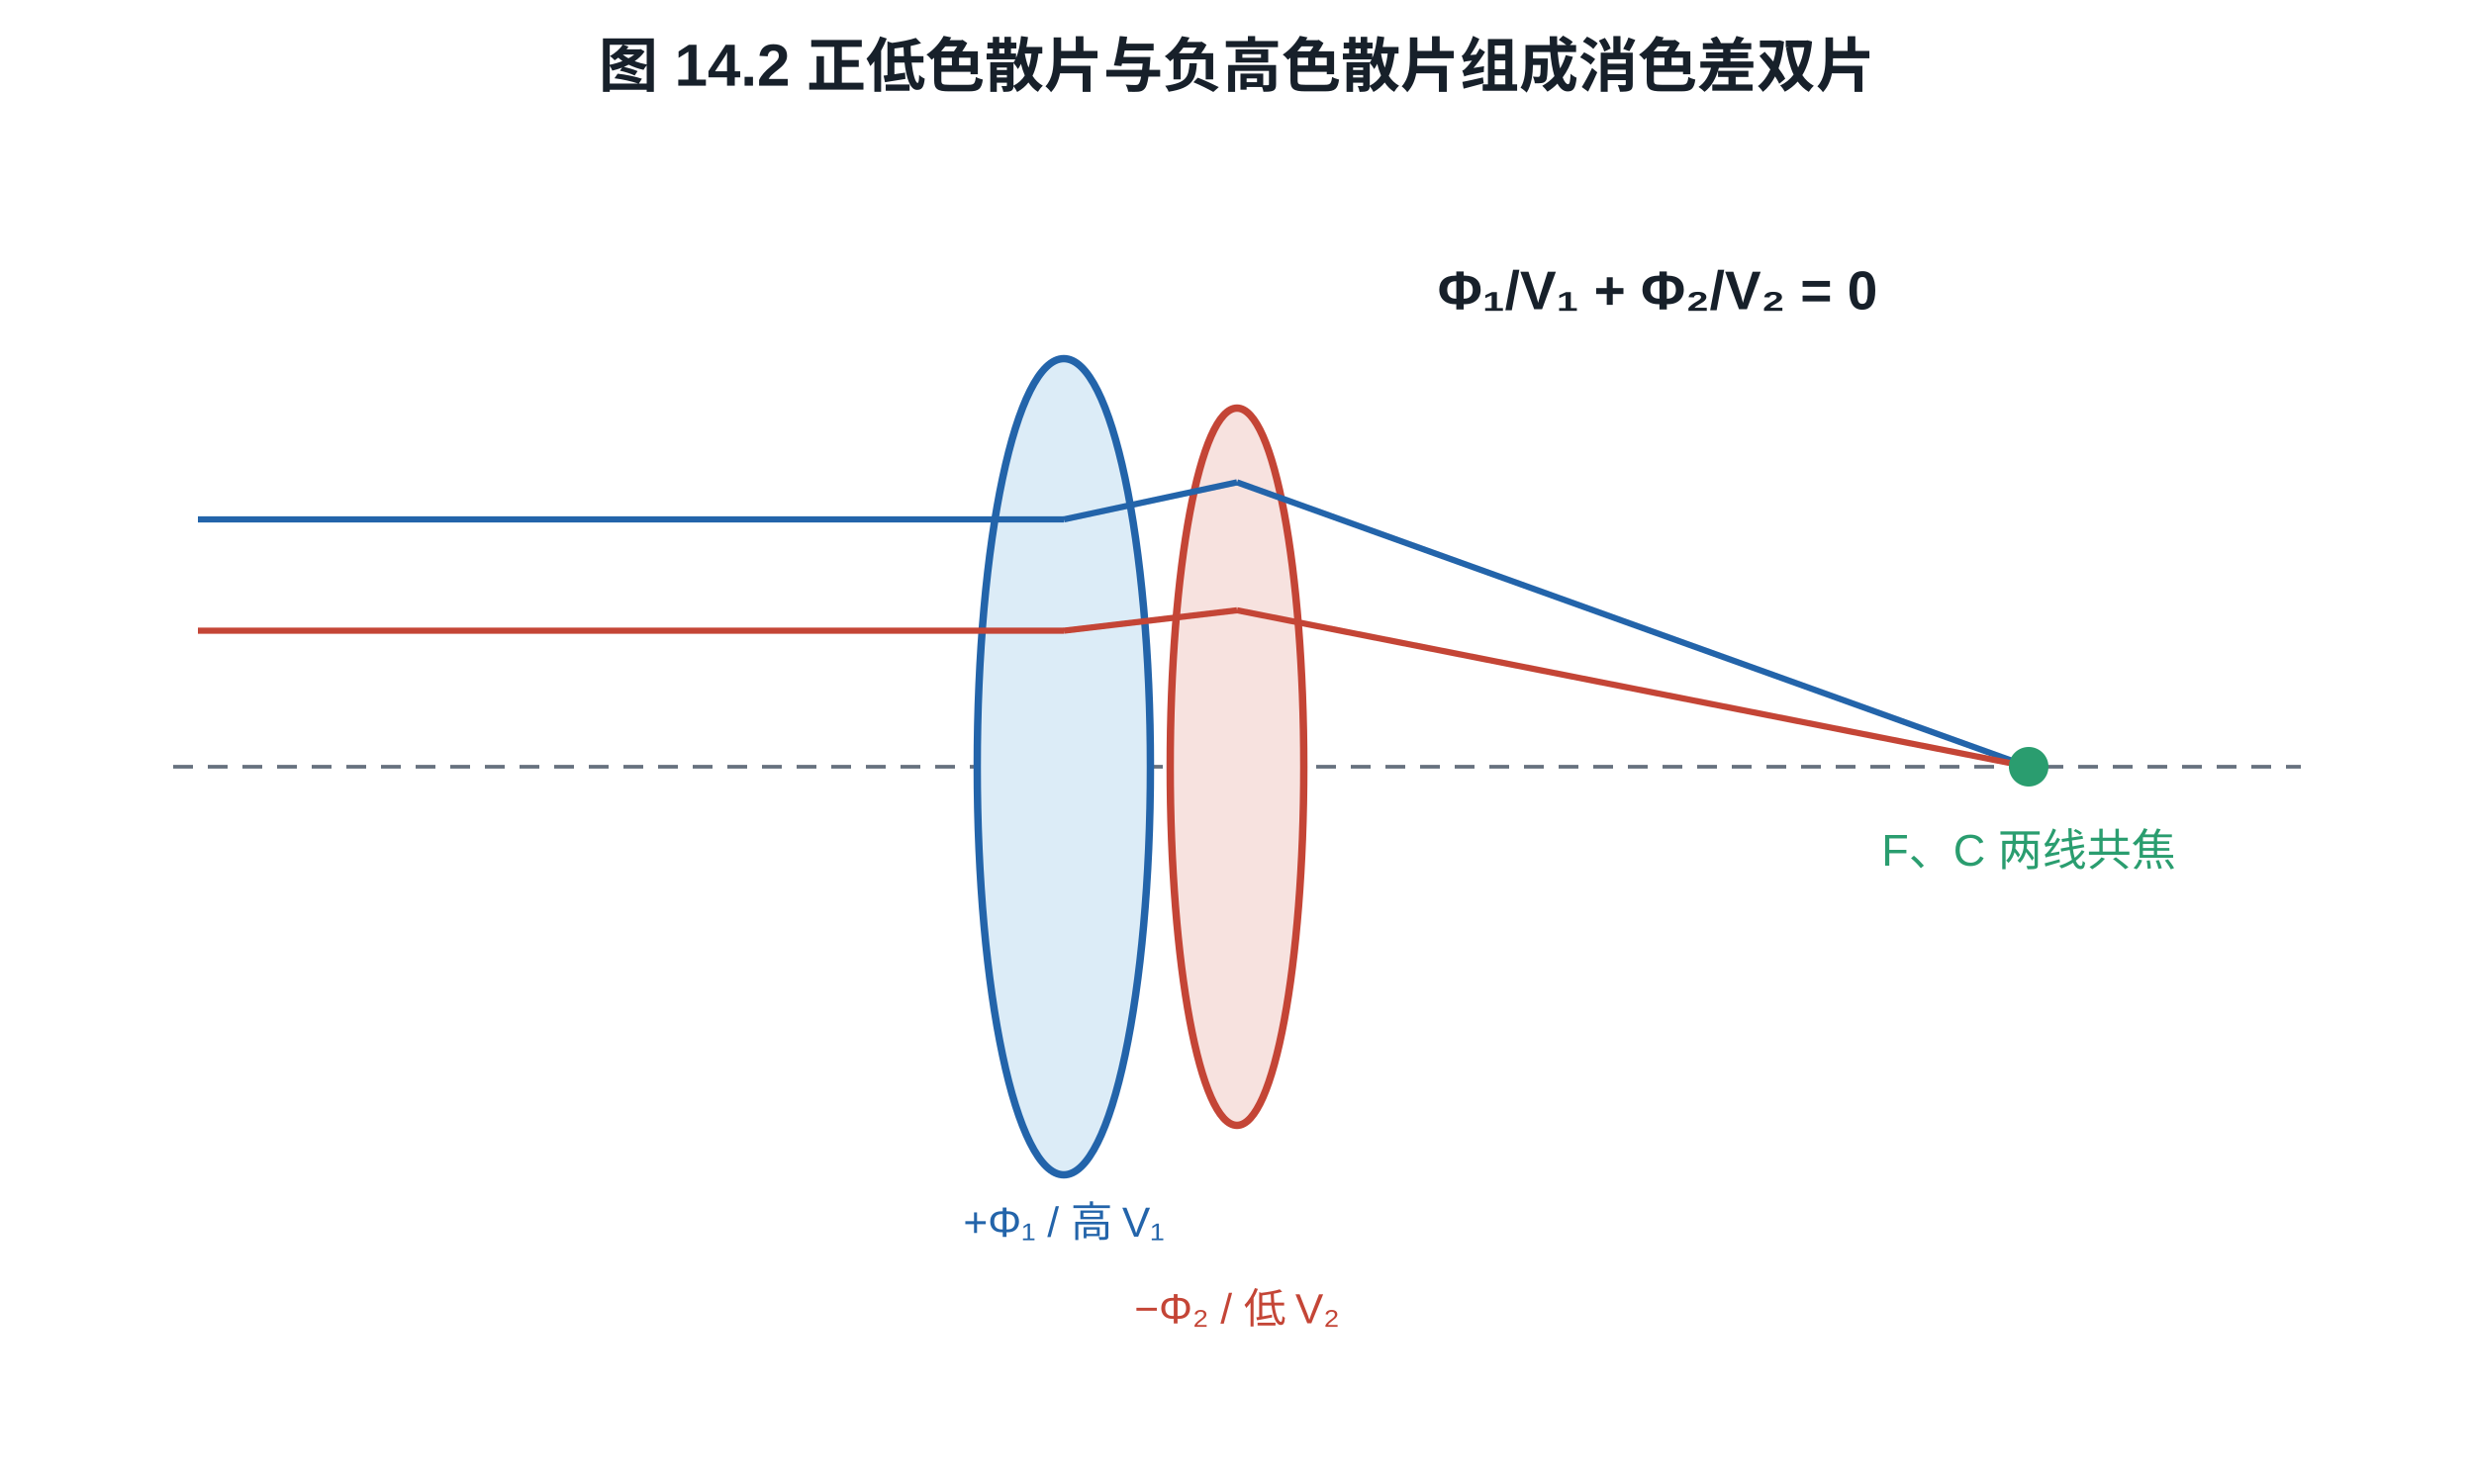
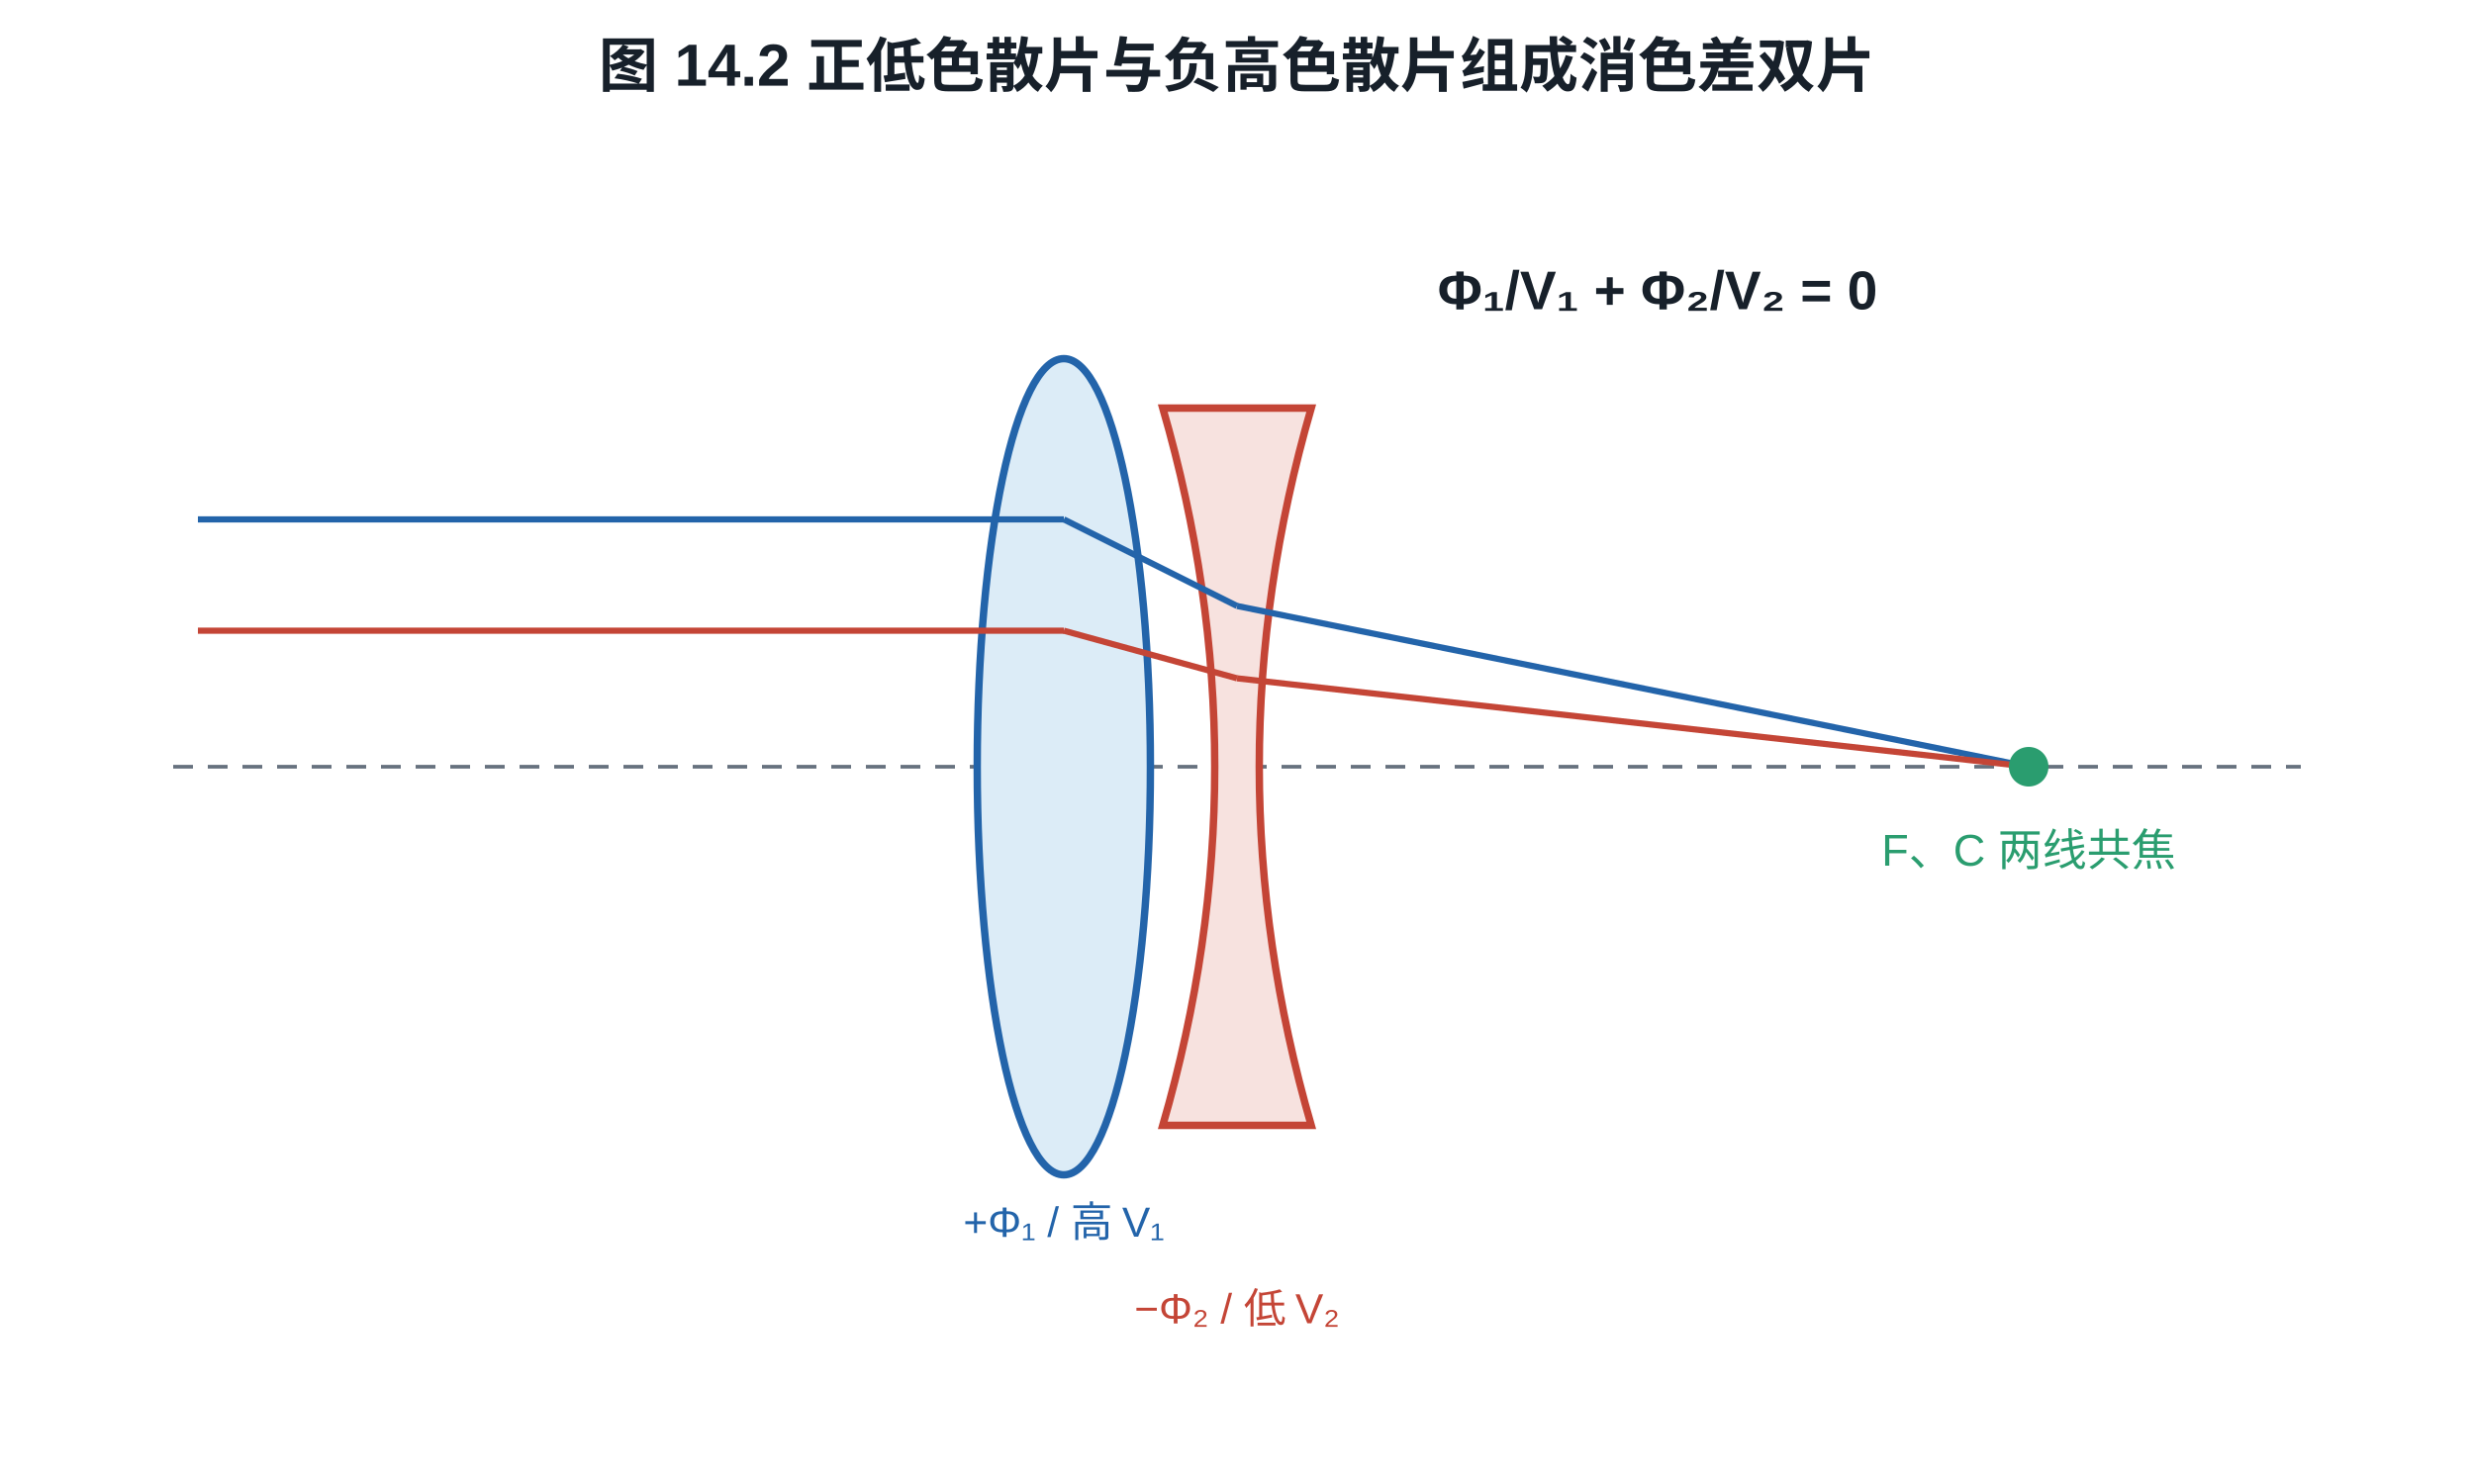
<svg xmlns="http://www.w3.org/2000/svg" width="1000" height="600" viewBox="0 0 1000 600" role="img" aria-label="图 14.2  正低色散片与负高色散片组成消色差双片">
  <defs>
    <marker id="arrow" markerWidth="9" markerHeight="9" refX="7" refY="3" orient="auto" markerUnits="strokeWidth">
      <path d="M0,0 L0,6 L8,3 z" fill="context-stroke" />
    </marker>
    <marker id="arrow-open" markerWidth="9" markerHeight="9" refX="7" refY="3" orient="auto" markerUnits="strokeWidth">
      <path d="M0,0 L8,3 L0,6" fill="none" stroke="context-stroke" />
    </marker>
  </defs>
  <rect x="0" y="0" width="1000" height="600" fill="#ffffff" />
  <text x="500.00" y="35.00" fill="#17202a" font-size="24" font-weight="700" text-anchor="middle" font-family="Arial, PingFang SC, Hiragino Sans GB, sans-serif">图 14.2  正低色散片与负高色散片组成消色差双片</text>
  <line x1="70.00" y1="310.00" x2="930.00" y2="310.00" stroke="#66717e" stroke-width="1.5" opacity="1.0" stroke-dasharray="8 6" />
  <ellipse cx="430.00" cy="310.00" rx="35.00" ry="165.00" fill="#dcecf7" stroke="#2364aa" stroke-width="3" opacity="1.0" />
-   <ellipse cx="500.00" cy="310.00" rx="27.00" ry="145.00" fill="#f7e2df" stroke="#c44536" stroke-width="3" opacity="1.0" />
+   <path d="M470,165 Q512,310 470,455 L530,455 Q488,310 530,165 Z" fill="#f7e2df" stroke="#c44536" stroke-width="3" />
  <text x="430.00" y="500.00" fill="#2364aa" font-size="17" font-weight="400" text-anchor="middle" font-family="Arial, PingFang SC, Hiragino Sans GB, sans-serif">+Φ₁ / 高 V₁</text>
  <text x="500.00" y="535.00" fill="#c44536" font-size="17" font-weight="400" text-anchor="middle" font-family="Arial, PingFang SC, Hiragino Sans GB, sans-serif">−Φ₂ / 低 V₂</text>
  <line x1="80.00" y1="210.00" x2="430.00" y2="210.00" stroke="#2364aa" stroke-width="2.5" opacity="1.0" />
-   <line x1="430.00" y1="210.00" x2="500.00" y2="195.00" stroke="#2364aa" stroke-width="2.5" opacity="1.0" />
-   <line x1="500.00" y1="195.00" x2="820.00" y2="310.00" stroke="#2364aa" stroke-width="2.5" opacity="1.0" />
+   <line x1="430.00" y1="210.00" x2="500.00" y2="245.00" stroke="#2364aa" stroke-width="2.5" opacity="1.0" />
+   <line x1="500.00" y1="245.00" x2="820.00" y2="310.00" stroke="#2364aa" stroke-width="2.5" opacity="1.0" />
  <line x1="80.00" y1="255.00" x2="430.00" y2="255.00" stroke="#c44536" stroke-width="2.5" opacity="1.0" />
-   <line x1="430.00" y1="255.00" x2="500.00" y2="246.75" stroke="#c44536" stroke-width="2.5" opacity="1.0" />
-   <line x1="500.00" y1="246.75" x2="820.00" y2="310.00" stroke="#c44536" stroke-width="2.5" opacity="1.0" />
+   <line x1="430.00" y1="255.00" x2="500.00" y2="274.25" stroke="#c44536" stroke-width="2.5" opacity="1.0" />
+   <line x1="500.00" y1="274.25" x2="820.00" y2="310.00" stroke="#c44536" stroke-width="2.5" opacity="1.0" />
  <circle cx="820.00" cy="310.00" r="7.00" fill="#2a9d6f" stroke="#2a9d6f" stroke-width="2" opacity="1.0" />
  <text x="820.00" y="350.00" fill="#2a9d6f" font-size="18" font-weight="400" text-anchor="middle" font-family="Arial, PingFang SC, Hiragino Sans GB, sans-serif">F、C 两线共焦</text>
  <text x="670.00" y="125.00" fill="#17202a" font-size="22" font-weight="700" text-anchor="middle" font-family="Arial, PingFang SC, Hiragino Sans GB, sans-serif">Φ₁/V₁ + Φ₂/V₂ = 0</text>
</svg>
